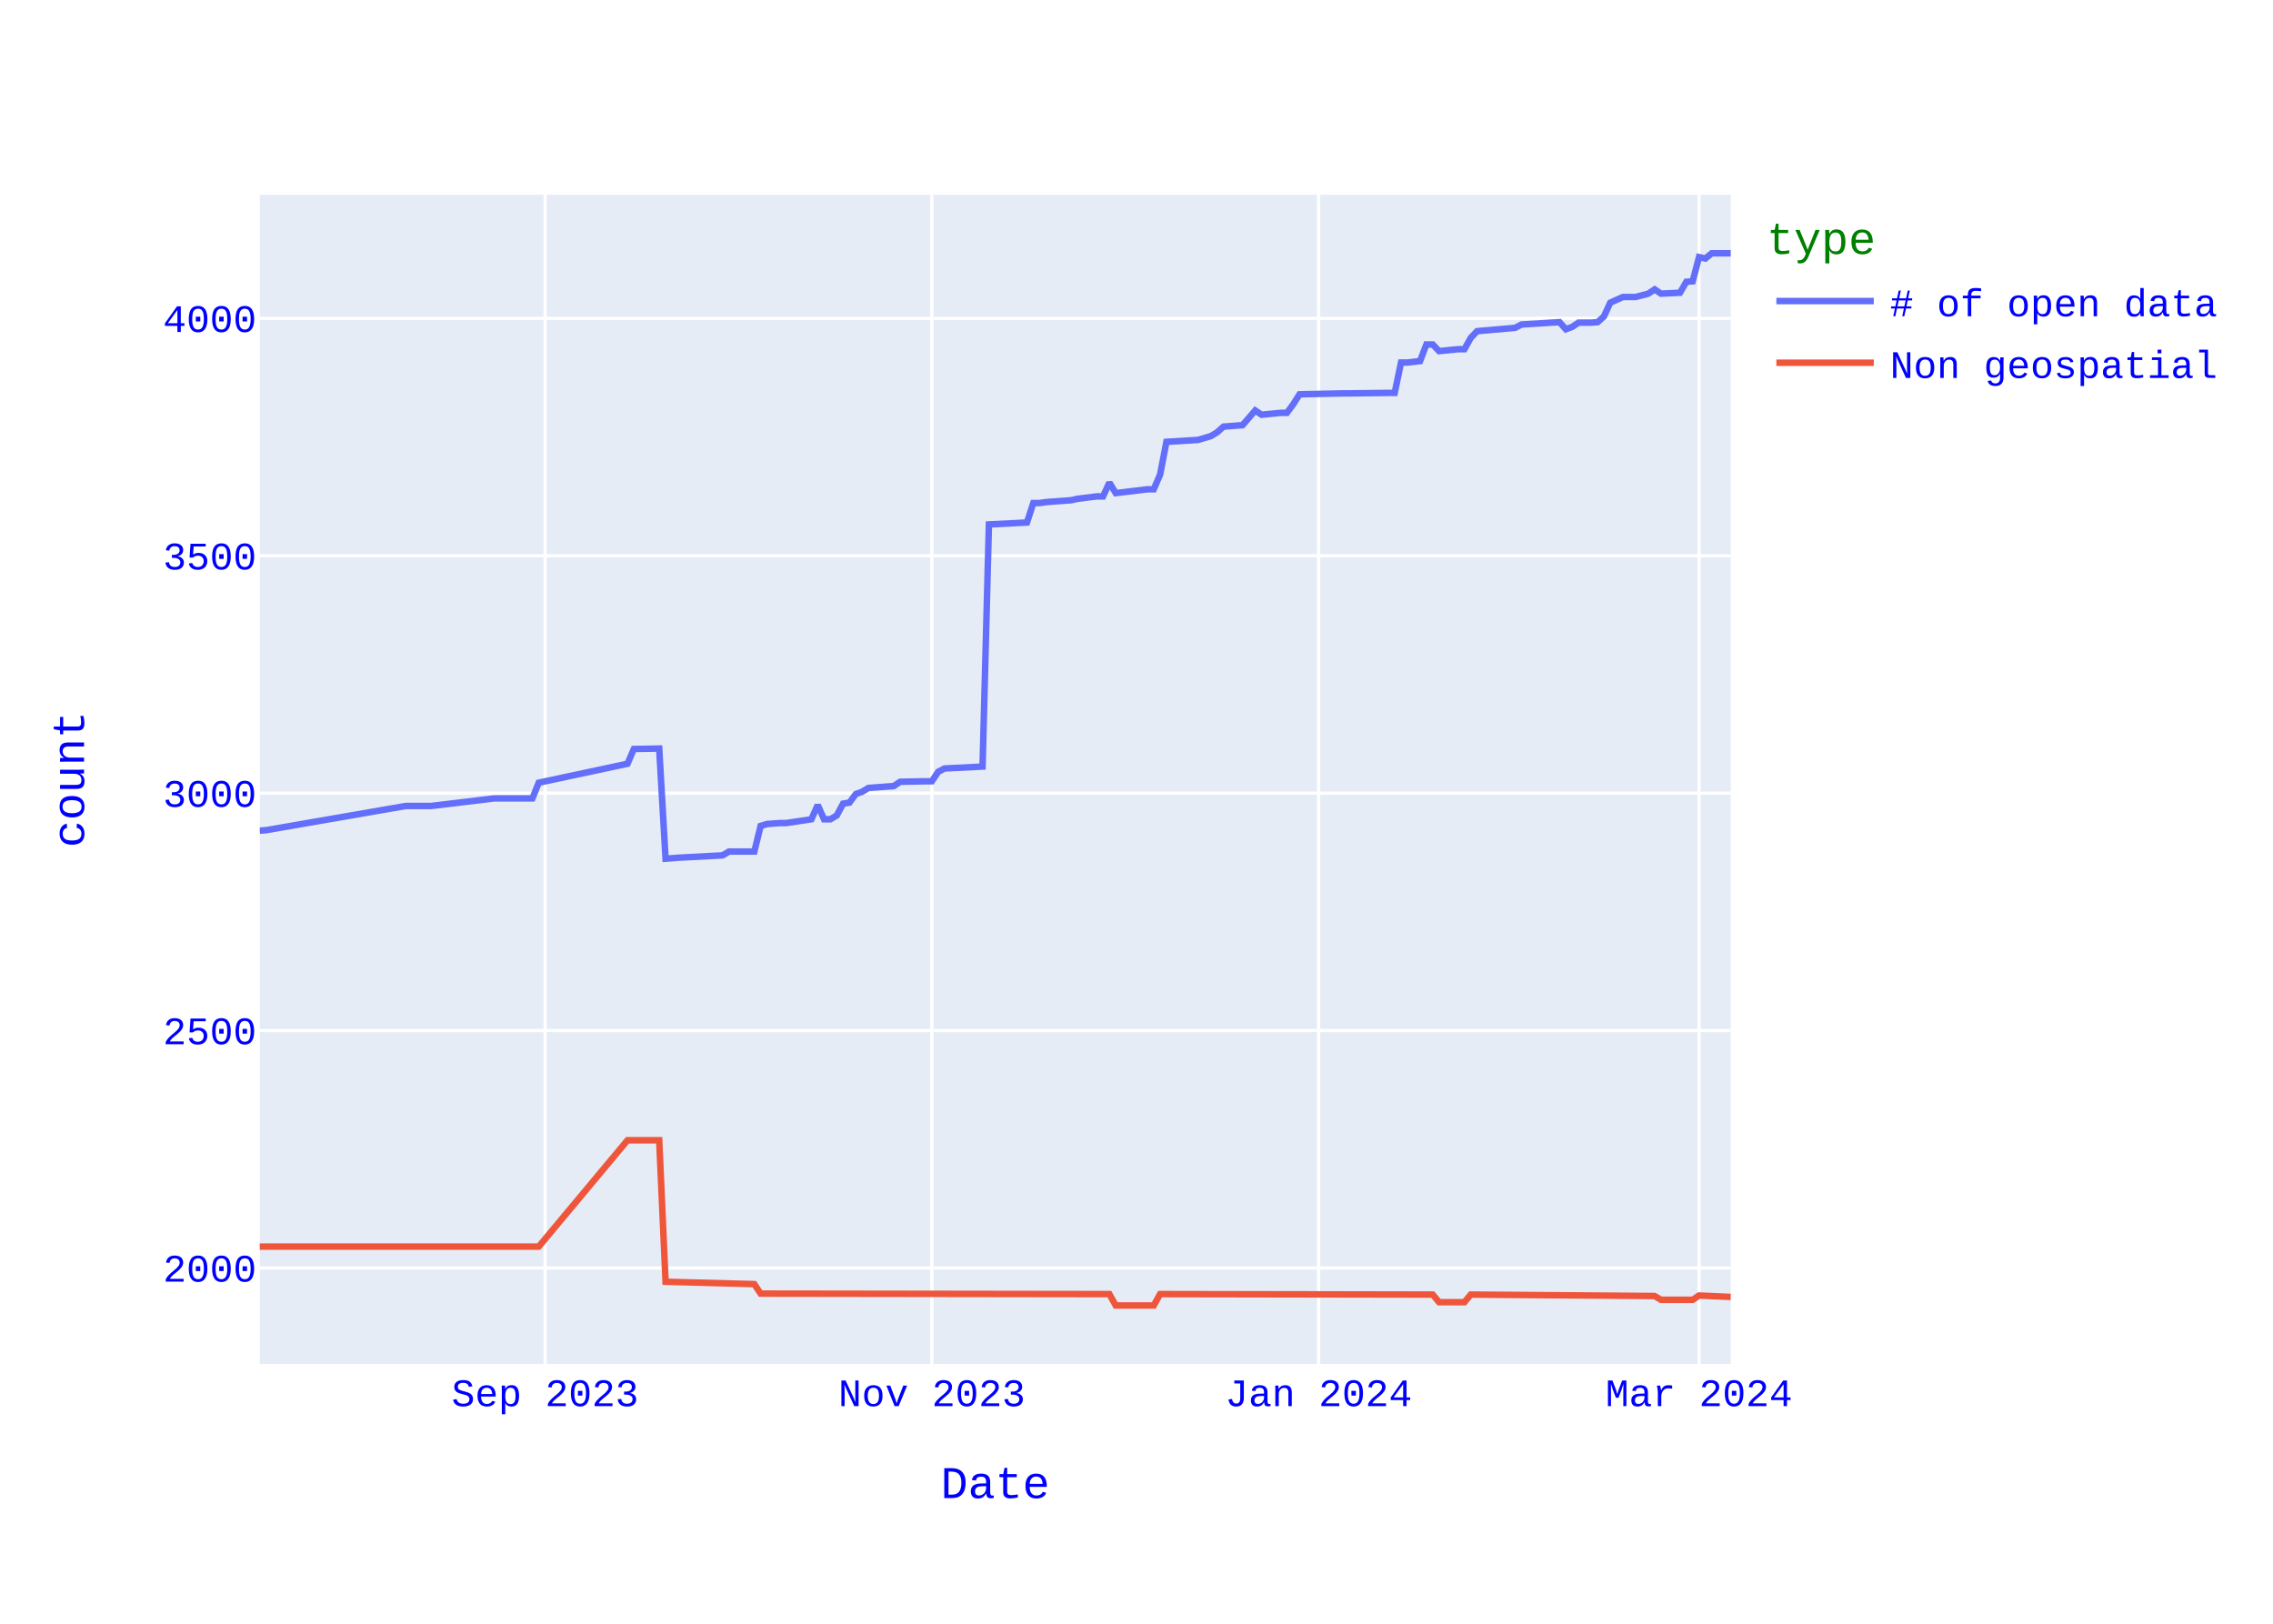
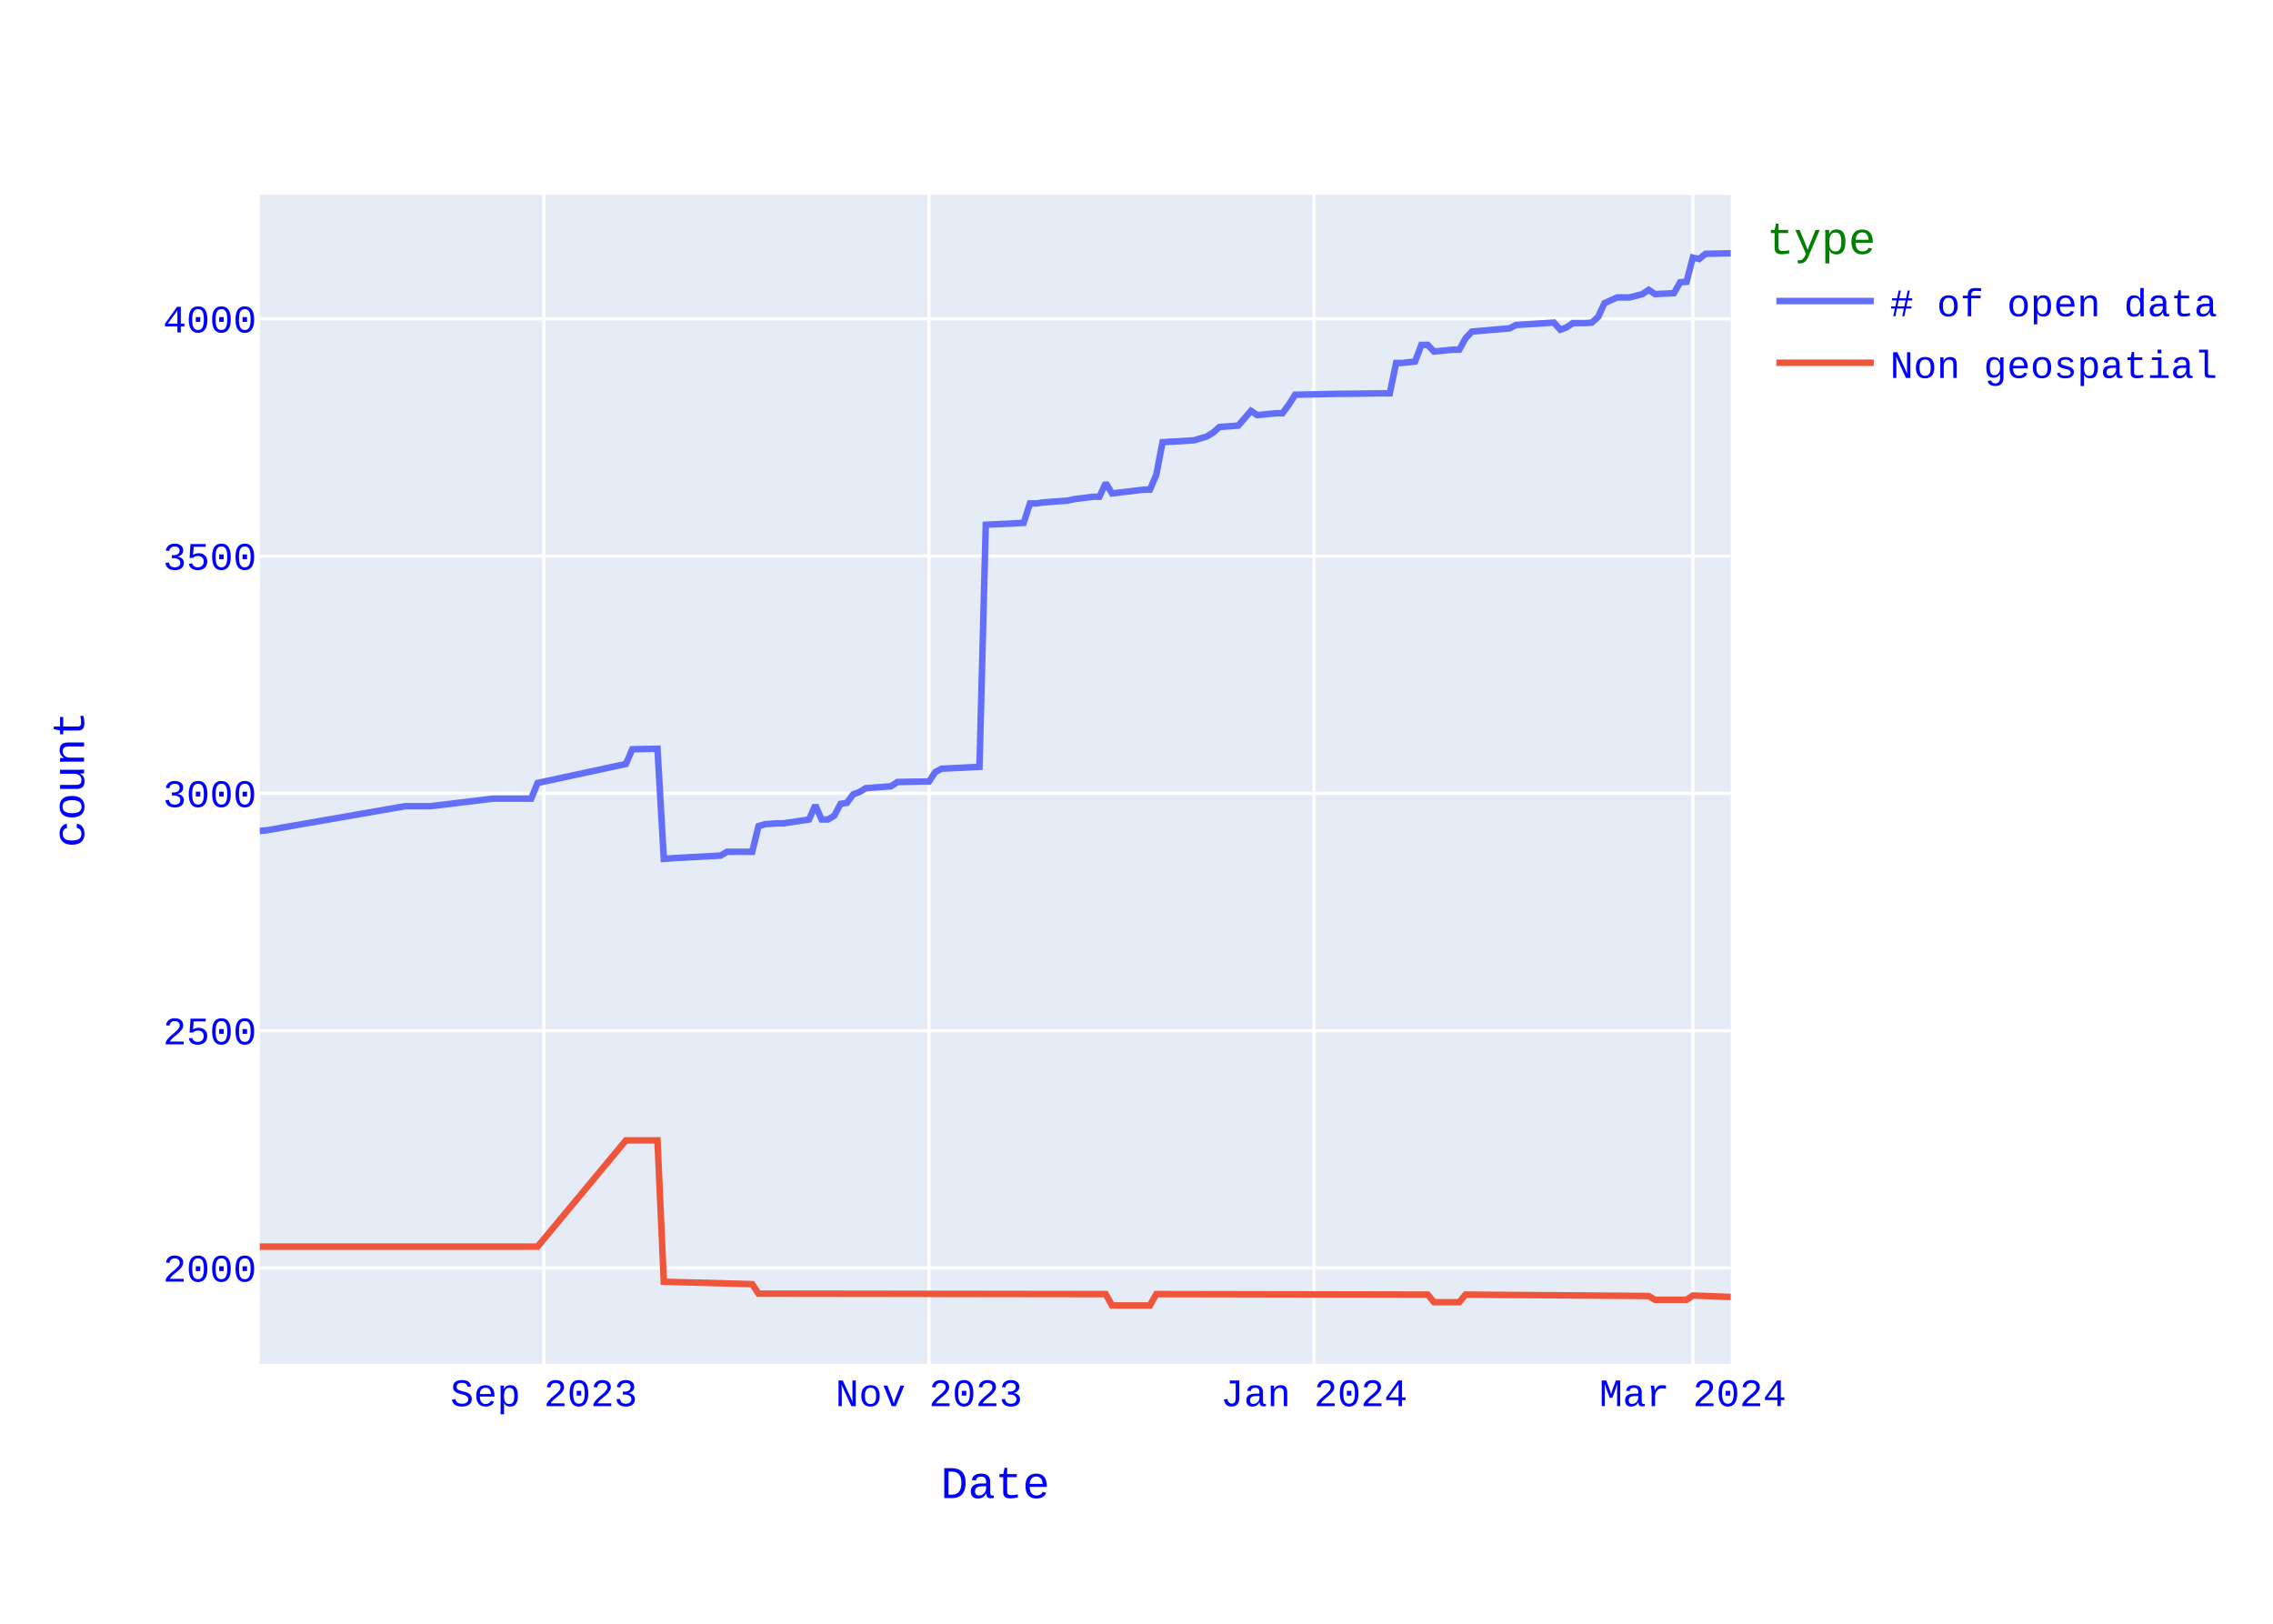
<svg xmlns="http://www.w3.org/2000/svg" class="main-svg" width="700" height="500" style="" viewBox="0 0 700 500">
  <rect x="0" y="0" width="700" height="500" style="fill: rgb(255, 255, 255); fill-opacity: 1;" />
-   <defs id="defs-c5f7b5">
+   <defs id="defs-d586a7">
    <g class="clips">
-       <clipPath id="clipc5f7b5xyplot" class="plotclip">
+       <clipPath id="clipd586a7xyplot" class="plotclip">
        <rect width="453" height="360" />
      </clipPath>
-       <clipPath class="axesclip" id="clipc5f7b5x">
+       <clipPath class="axesclip" id="clipd586a7x">
        <rect x="80" y="0" width="453" height="500" />
      </clipPath>
-       <clipPath class="axesclip" id="clipc5f7b5y">
+       <clipPath class="axesclip" id="clipd586a7y">
        <rect x="0" y="60" width="700" height="360" />
      </clipPath>
-       <clipPath class="axesclip" id="clipc5f7b5xy">
+       <clipPath class="axesclip" id="clipd586a7xy">
        <rect x="80" y="60" width="453" height="360" />
      </clipPath>
    </g>
    <g class="gradients" />
    <g class="patterns" />
  </defs>
  <g class="bglayer">
    <rect class="bg" x="80" y="60" width="453" height="360" style="fill: rgb(229, 236, 246); fill-opacity: 1; stroke-width: 0;" />
  </g>
  <g class="layer-below">
    <g class="imagelayer" />
    <g class="shapelayer" />
  </g>
  <g class="cartesianlayer">
    <g class="subplot xy">
      <g class="layer-subplot">
        <g class="shapelayer" />
        <g class="imagelayer" />
      </g>
      <g class="minor-gridlayer">
        <g class="x" />
        <g class="y" />
      </g>
      <g class="gridlayer">
        <g class="x">
-           <path class="xgrid crisp" transform="translate(167.87,0)" d="M0,60v360" style="stroke: rgb(255, 255, 255); stroke-opacity: 1; stroke-width: 1px;" />
-           <path class="xgrid crisp" transform="translate(286.97,0)" d="M0,60v360" style="stroke: rgb(255, 255, 255); stroke-opacity: 1; stroke-width: 1px;" />
-           <path class="xgrid crisp" transform="translate(406.08,0)" d="M0,60v360" style="stroke: rgb(255, 255, 255); stroke-opacity: 1; stroke-width: 1px;" />
-           <path class="xgrid crisp" transform="translate(523.24,0)" d="M0,60v360" style="stroke: rgb(255, 255, 255); stroke-opacity: 1; stroke-width: 1px;" />
+           <path class="xgrid crisp" transform="translate(167.49,0)" d="M0,60v360" style="stroke: rgb(255, 255, 255); stroke-opacity: 1; stroke-width: 1px;" />
+           <path class="xgrid crisp" transform="translate(286.09,0)" d="M0,60v360" style="stroke: rgb(255, 255, 255); stroke-opacity: 1; stroke-width: 1px;" />
+           <path class="xgrid crisp" transform="translate(404.68,0)" d="M0,60v360" style="stroke: rgb(255, 255, 255); stroke-opacity: 1; stroke-width: 1px;" />
+           <path class="xgrid crisp" transform="translate(521.33,0)" d="M0,60v360" style="stroke: rgb(255, 255, 255); stroke-opacity: 1; stroke-width: 1px;" />
        </g>
        <g class="y">
          <path class="ygrid crisp" transform="translate(0,390.45)" d="M80,0h453" style="stroke: rgb(255, 255, 255); stroke-opacity: 1; stroke-width: 1px;" />
-           <path class="ygrid crisp" transform="translate(0,317.34)" d="M80,0h453" style="stroke: rgb(255, 255, 255); stroke-opacity: 1; stroke-width: 1px;" />
-           <path class="ygrid crisp" transform="translate(0,244.24)" d="M80,0h453" style="stroke: rgb(255, 255, 255); stroke-opacity: 1; stroke-width: 1px;" />
-           <path class="ygrid crisp" transform="translate(0,171.14)" d="M80,0h453" style="stroke: rgb(255, 255, 255); stroke-opacity: 1; stroke-width: 1px;" />
-           <path class="ygrid crisp" transform="translate(0,98.03)" d="M80,0h453" style="stroke: rgb(255, 255, 255); stroke-opacity: 1; stroke-width: 1px;" />
+           <path class="ygrid crisp" transform="translate(0,317.38)" d="M80,0h453" style="stroke: rgb(255, 255, 255); stroke-opacity: 1; stroke-width: 1px;" />
+           <path class="ygrid crisp" transform="translate(0,244.31)" d="M80,0h453" style="stroke: rgb(255, 255, 255); stroke-opacity: 1; stroke-width: 1px;" />
+           <path class="ygrid crisp" transform="translate(0,171.24)" d="M80,0h453" style="stroke: rgb(255, 255, 255); stroke-opacity: 1; stroke-width: 1px;" />
+           <path class="ygrid crisp" transform="translate(0,98.17)" d="M80,0h453" style="stroke: rgb(255, 255, 255); stroke-opacity: 1; stroke-width: 1px;" />
        </g>
      </g>
      <g class="zerolinelayer" />
      <path class="xlines-below" />
      <path class="ylines-below" />
      <g class="overlines-below" />
      <g class="xaxislayer-below" />
      <g class="yaxislayer-below" />
      <g class="overaxes-below" />
-       <g class="plot" transform="translate(80,60)" clip-path="url(#clipc5f7b5xyplot)">
+       <g class="plot" transform="translate(80,60)" clip-path="url(#clipd586a7xyplot)">
        <g class="scatterlayer mlayer">
-           <g class="trace scatter trace9dc9e6" style="stroke-miterlimit: 2; opacity: 1;">
+           <g class="trace scatter tracee3b5ab" style="stroke-miterlimit: 2; opacity: 1;">
            <g class="fills" />
            <g class="errorbars" />
            <g class="lines">
-               <path class="js-line" d="M453,18L447.14,18L445.19,19.61L443.24,19.17L441.28,26.63L439.33,26.77L437.38,30.14L431.52,30.43L429.57,29.11L427.62,30.43L423.71,31.45L419.81,31.45L417.85,32.33L415.9,33.21L413.95,37.45L412,39.2L410.04,39.35L406.14,39.35L404.19,40.66L402.23,41.39L400.28,39.2L388.56,39.93L386.61,40.95L374.9,41.98L372.94,44.03L370.99,47.53L369.04,47.53L363.18,48.12L361.23,46.07L359.28,46.07L357.32,51.19L353.42,51.63L351.47,51.63L349.51,60.99L347.56,60.99L335.84,61.13L333.89,61.13L320.22,61.42L318.27,64.49L316.32,67.13L314.37,67.13L308.51,67.71L306.56,66.4L302.65,70.93L300.7,71.07L296.79,71.37L294.84,73.12L292.89,74.29L288.98,75.46L279.22,76.05L277.27,86.13L275.31,90.67L273.36,90.67L263.6,91.84L261.65,88.62L259.69,92.86L257.74,92.86L251.88,93.59L249.93,94.03L242.12,94.61L240.17,94.91L238.22,94.91L236.26,100.9L224.55,101.49L222.59,176.05L210.88,176.64L208.93,177.66L206.97,180.58L205.02,180.58L197.21,180.73L195.26,182.05L187.45,182.63L185.5,183.8L183.54,184.53L181.59,187.16L179.64,187.46L177.69,191.11L175.73,192.28L173.78,192.28L171.83,187.9L169.88,192.28L162.06,193.45L160.11,193.45L156.21,193.74L154.25,194.33L152.3,202.22L150.35,202.22L144.49,202.22L142.54,203.39L128.87,204.12L126.92,204.27L124.97,204.42L123.01,170.5L115.2,170.64L113.25,175.18L85.91,181.02L83.96,185.85L74.2,185.85L72.25,185.85L52.72,188.19L50.77,188.19L44.91,188.19L1.95,195.64L0,195.79" style="vector-effect: none; fill: none; stroke: rgb(99, 110, 250); stroke-opacity: 1; stroke-width: 2px; opacity: 1;" />
+               <path class="js-line" d="M453,18L445.22,18.15L443.28,19.75L441.33,19.32L439.39,26.77L437.45,26.91L435.5,30.28L429.67,30.57L427.73,29.25L425.78,30.57L421.89,31.59L418,31.59L416.06,32.47L414.12,33.35L412.17,37.58L410.23,39.34L408.28,39.48L404.39,39.48L402.45,40.8L400.51,41.53L398.56,39.34L386.9,40.07L384.95,41.09L373.29,42.11L371.34,44.16L369.4,47.67L367.45,47.67L361.62,48.25L359.68,46.21L357.73,46.21L355.79,51.32L351.9,51.76L349.96,51.76L348.01,61.11L346.07,61.11L334.4,61.26L332.46,61.26L318.85,61.55L316.91,64.62L314.96,67.25L313.02,67.25L307.18,67.83L305.24,66.52L301.35,71.05L299.41,71.2L295.52,71.49L293.58,73.24L291.63,74.41L287.74,75.58L278.02,76.17L276.08,86.25L274.13,90.78L272.19,90.78L262.47,91.95L260.52,88.73L258.58,92.97L256.64,92.97L250.8,93.7L248.86,94.14L241.08,94.73L239.14,95.02L237.19,95.02L235.25,101.01L223.58,101.59L221.64,176.13L209.97,176.71L208.03,177.73L206.09,180.66L204.14,180.66L196.36,180.8L194.42,182.12L186.64,182.7L184.7,183.87L182.76,184.6L180.81,187.23L178.87,187.53L176.92,191.18L174.98,192.35L173.03,192.35L171.09,187.96L169.15,192.35L161.37,193.52L159.42,193.52L155.54,193.81L153.59,194.4L151.65,202.29L149.7,202.29L143.87,202.29L141.93,203.46L128.32,204.19L126.37,204.33L124.43,204.48L122.48,170.57L114.71,170.72L112.76,175.25L85.55,181.1L83.6,185.92L73.88,185.92L71.94,185.92L52.49,188.26L50.55,188.26L44.72,188.26L1.94,195.71L0,195.86" style="vector-effect: none; fill: none; stroke: rgb(99, 110, 250); stroke-opacity: 1; stroke-width: 2px; opacity: 1;" />
            </g>
            <g class="points" />
            <g class="text" />
          </g>
-           <g class="trace scatter trace172de2" style="stroke-miterlimit: 2; opacity: 1;">
+           <g class="trace scatter tracef3b8ed" style="stroke-miterlimit: 2; opacity: 1;">
            <g class="fills" />
            <g class="errorbars" />
            <g class="lines">
-               <path class="js-line" d="M453,339.37L443.24,338.93L441.28,340.25L431.52,340.25L429.57,339.08L372.94,338.64L370.99,340.98L363.18,340.98L361.23,338.64L277.27,338.49L275.31,342L263.6,342L261.65,338.49L154.25,338.34L152.3,335.42L124.97,334.69L123.01,291.12L113.25,291.12L85.91,323.87L0,323.87" style="vector-effect: none; fill: none; stroke: rgb(239, 85, 59); stroke-opacity: 1; stroke-width: 2px; opacity: 1;" />
+               <path class="js-line" d="M453,339.37L441.33,338.93L439.39,340.25L429.67,340.25L427.73,339.08L371.34,338.64L369.4,340.98L361.62,340.98L359.68,338.64L276.08,338.49L274.13,342L262.47,342L260.52,338.49L153.59,338.35L151.65,335.42L124.43,334.69L122.48,291.14L112.76,291.14L85.55,323.88L0,323.88" style="vector-effect: none; fill: none; stroke: rgb(239, 85, 59); stroke-opacity: 1; stroke-width: 2px; opacity: 1;" />
            </g>
            <g class="points" />
            <g class="text" />
          </g>
        </g>
      </g>
      <g class="overplot" />
      <path class="xlines-above crisp" d="M0,0" style="fill: none;" />
      <path class="ylines-above crisp" d="M0,0" style="fill: none;" />
      <g class="overlines-above" />
      <g class="xaxislayer-above">
        <g class="xtick">
-           <text text-anchor="middle" x="0" y="433" transform="translate(167.87,0)" style="font-family: 'Courier New'; font-size: 12px; fill: rgb(0, 0, 255); fill-opacity: 1; white-space: pre; opacity: 1;">Sep 2023</text>
+           <text text-anchor="middle" x="0" y="433" transform="translate(167.49,0)" style="font-family: 'Courier New'; font-size: 12px; fill: rgb(0, 0, 255); fill-opacity: 1; white-space: pre; opacity: 1;">Sep 2023</text>
        </g>
        <g class="xtick">
-           <text text-anchor="middle" x="0" y="433" style="font-family: 'Courier New'; font-size: 12px; fill: rgb(0, 0, 255); fill-opacity: 1; white-space: pre; opacity: 1;" transform="translate(286.97,0)">Nov 2023</text>
+           <text text-anchor="middle" x="0" y="433" style="font-family: 'Courier New'; font-size: 12px; fill: rgb(0, 0, 255); fill-opacity: 1; white-space: pre; opacity: 1;" transform="translate(286.09,0)">Nov 2023</text>
        </g>
        <g class="xtick">
-           <text text-anchor="middle" x="0" y="433" style="font-family: 'Courier New'; font-size: 12px; fill: rgb(0, 0, 255); fill-opacity: 1; white-space: pre; opacity: 1;" transform="translate(406.08,0)">Jan 2024</text>
+           <text text-anchor="middle" x="0" y="433" style="font-family: 'Courier New'; font-size: 12px; fill: rgb(0, 0, 255); fill-opacity: 1; white-space: pre; opacity: 1;" transform="translate(404.68,0)">Jan 2024</text>
        </g>
        <g class="xtick">
-           <text text-anchor="middle" x="0" y="433" style="font-family: 'Courier New'; font-size: 12px; fill: rgb(0, 0, 255); fill-opacity: 1; white-space: pre; opacity: 1;" transform="translate(523.24,0)">Mar 2024</text>
+           <text text-anchor="middle" x="0" y="433" style="font-family: 'Courier New'; font-size: 12px; fill: rgb(0, 0, 255); fill-opacity: 1; white-space: pre; opacity: 1;" transform="translate(521.33,0)">Mar 2024</text>
        </g>
      </g>
      <g class="yaxislayer-above">
        <g class="ytick">
          <text text-anchor="end" x="79" y="4.2" transform="translate(0,390.45)" style="font-family: 'Courier New'; font-size: 12px; fill: rgb(0, 0, 255); fill-opacity: 1; white-space: pre; opacity: 1;">2000</text>
        </g>
        <g class="ytick">
-           <text text-anchor="end" x="79" y="4.2" style="font-family: 'Courier New'; font-size: 12px; fill: rgb(0, 0, 255); fill-opacity: 1; white-space: pre; opacity: 1;" transform="translate(0,317.34)">2500</text>
+           <text text-anchor="end" x="79" y="4.2" style="font-family: 'Courier New'; font-size: 12px; fill: rgb(0, 0, 255); fill-opacity: 1; white-space: pre; opacity: 1;" transform="translate(0,317.38)">2500</text>
        </g>
        <g class="ytick">
-           <text text-anchor="end" x="79" y="4.2" style="font-family: 'Courier New'; font-size: 12px; fill: rgb(0, 0, 255); fill-opacity: 1; white-space: pre; opacity: 1;" transform="translate(0,244.24)">3000</text>
+           <text text-anchor="end" x="79" y="4.2" style="font-family: 'Courier New'; font-size: 12px; fill: rgb(0, 0, 255); fill-opacity: 1; white-space: pre; opacity: 1;" transform="translate(0,244.31)">3000</text>
        </g>
        <g class="ytick">
-           <text text-anchor="end" x="79" y="4.2" style="font-family: 'Courier New'; font-size: 12px; fill: rgb(0, 0, 255); fill-opacity: 1; white-space: pre; opacity: 1;" transform="translate(0,171.14)">3500</text>
+           <text text-anchor="end" x="79" y="4.2" style="font-family: 'Courier New'; font-size: 12px; fill: rgb(0, 0, 255); fill-opacity: 1; white-space: pre; opacity: 1;" transform="translate(0,171.24)">3500</text>
        </g>
        <g class="ytick">
-           <text text-anchor="end" x="79" y="4.2" style="font-family: 'Courier New'; font-size: 12px; fill: rgb(0, 0, 255); fill-opacity: 1; white-space: pre; opacity: 1;" transform="translate(0,98.03)">4000</text>
+           <text text-anchor="end" x="79" y="4.2" style="font-family: 'Courier New'; font-size: 12px; fill: rgb(0, 0, 255); fill-opacity: 1; white-space: pre; opacity: 1;" transform="translate(0,98.17)">4000</text>
        </g>
      </g>
      <g class="overaxes-above" />
    </g>
  </g>
  <g class="polarlayer" />
  <g class="smithlayer" />
  <g class="ternarylayer" />
  <g class="geolayer" />
  <g class="funnelarealayer" />
  <g class="pielayer" />
  <g class="iciclelayer" />
  <g class="treemaplayer" />
  <g class="sunburstlayer" />
  <g class="glimages" />
-   <defs id="topdefs-c5f7b5">
+   <defs id="topdefs-d586a7">
    <g class="clips" />
-     <clipPath id="legendc5f7b5">
+     <clipPath id="legendd586a7">
      <rect width="146" height="67" x="0" y="0" />
    </clipPath>
  </defs>
  <g class="layer-above">
    <g class="imagelayer" />
    <g class="shapelayer" />
  </g>
  <g class="infolayer">
    <g class="legend" pointer-events="all" transform="translate(542.06,60)">
      <rect class="bg" shape-rendering="crispEdges" style="stroke: rgb(68, 68, 68); stroke-opacity: 1; fill: rgb(255, 255, 255); fill-opacity: 1; stroke-width: 0px;" width="146" height="67" x="0" y="0" />
-       <g class="scrollbox" transform="" clip-path="url(#legendc5f7b5)">
+       <g class="scrollbox" transform="" clip-path="url(#legendd586a7)">
        <text class="legendtitletext" text-anchor="start" x="2" y="18.2" style="font-family: 'Courier New'; font-size: 14px; fill: rgb(0, 128, 0); fill-opacity: 1; white-space: pre;">type</text>
        <g class="groups" transform="">
          <g class="traces" transform="translate(0,32.7)" style="opacity: 1;">
            <text class="legendtext" text-anchor="start" x="40" y="4.68" style="font-family: 'Courier New'; font-size: 12px; fill: rgb(0, 0, 255); fill-opacity: 1; white-space: pre;"># of open data</text>
            <g class="layers" style="opacity: 1;">
              <g class="legendfill" />
              <g class="legendlines">
                <path class="js-line" d="M5,0h30" style="fill: none; stroke: rgb(99, 110, 250); stroke-opacity: 1; stroke-width: 2px;" />
              </g>
              <g class="legendsymbols">
                <g class="legendpoints" />
              </g>
            </g>
            <rect class="legendtoggle" x="0" y="-9.5" width="140.828" height="19" style="fill: rgb(0, 0, 0); fill-opacity: 0;" />
          </g>
        </g>
        <g class="groups" transform="">
          <g class="traces" transform="translate(0,51.7)" style="opacity: 1;">
            <text class="legendtext" text-anchor="start" x="40" y="4.68" style="font-family: 'Courier New'; font-size: 12px; fill: rgb(0, 0, 255); fill-opacity: 1; white-space: pre;">Non geospatial</text>
            <g class="layers" style="opacity: 1;">
              <g class="legendfill" />
              <g class="legendlines">
                <path class="js-line" d="M5,0h30" style="fill: none; stroke: rgb(239, 85, 59); stroke-opacity: 1; stroke-width: 2px;" />
              </g>
              <g class="legendsymbols">
                <g class="legendpoints" />
              </g>
            </g>
            <rect class="legendtoggle" x="0" y="-9.5" width="140.828" height="19" style="fill: rgb(0, 0, 0); fill-opacity: 0;" />
          </g>
        </g>
      </g>
      <rect class="scrollbar" rx="20" ry="3" width="0" height="0" style="fill: rgb(128, 139, 164); fill-opacity: 1;" x="0" y="0" />
    </g>
    <g class="g-gtitle" />
    <g class="g-xtitle">
      <text class="xtitle" x="306.5" y="461.3" text-anchor="middle" style="font-family: 'Courier New'; font-size: 14px; fill: rgb(0, 0, 255); opacity: 1; font-weight: normal; white-space: pre;">Date</text>
    </g>
    <g class="g-ytitle">
      <text class="ytitle" transform="rotate(-90,25.8875,240)" x="25.888" y="240" text-anchor="middle" style="font-family: 'Courier New'; font-size: 14px; fill: rgb(0, 0, 255); opacity: 1; font-weight: normal; white-space: pre;">count</text>
    </g>
  </g>
</svg>
